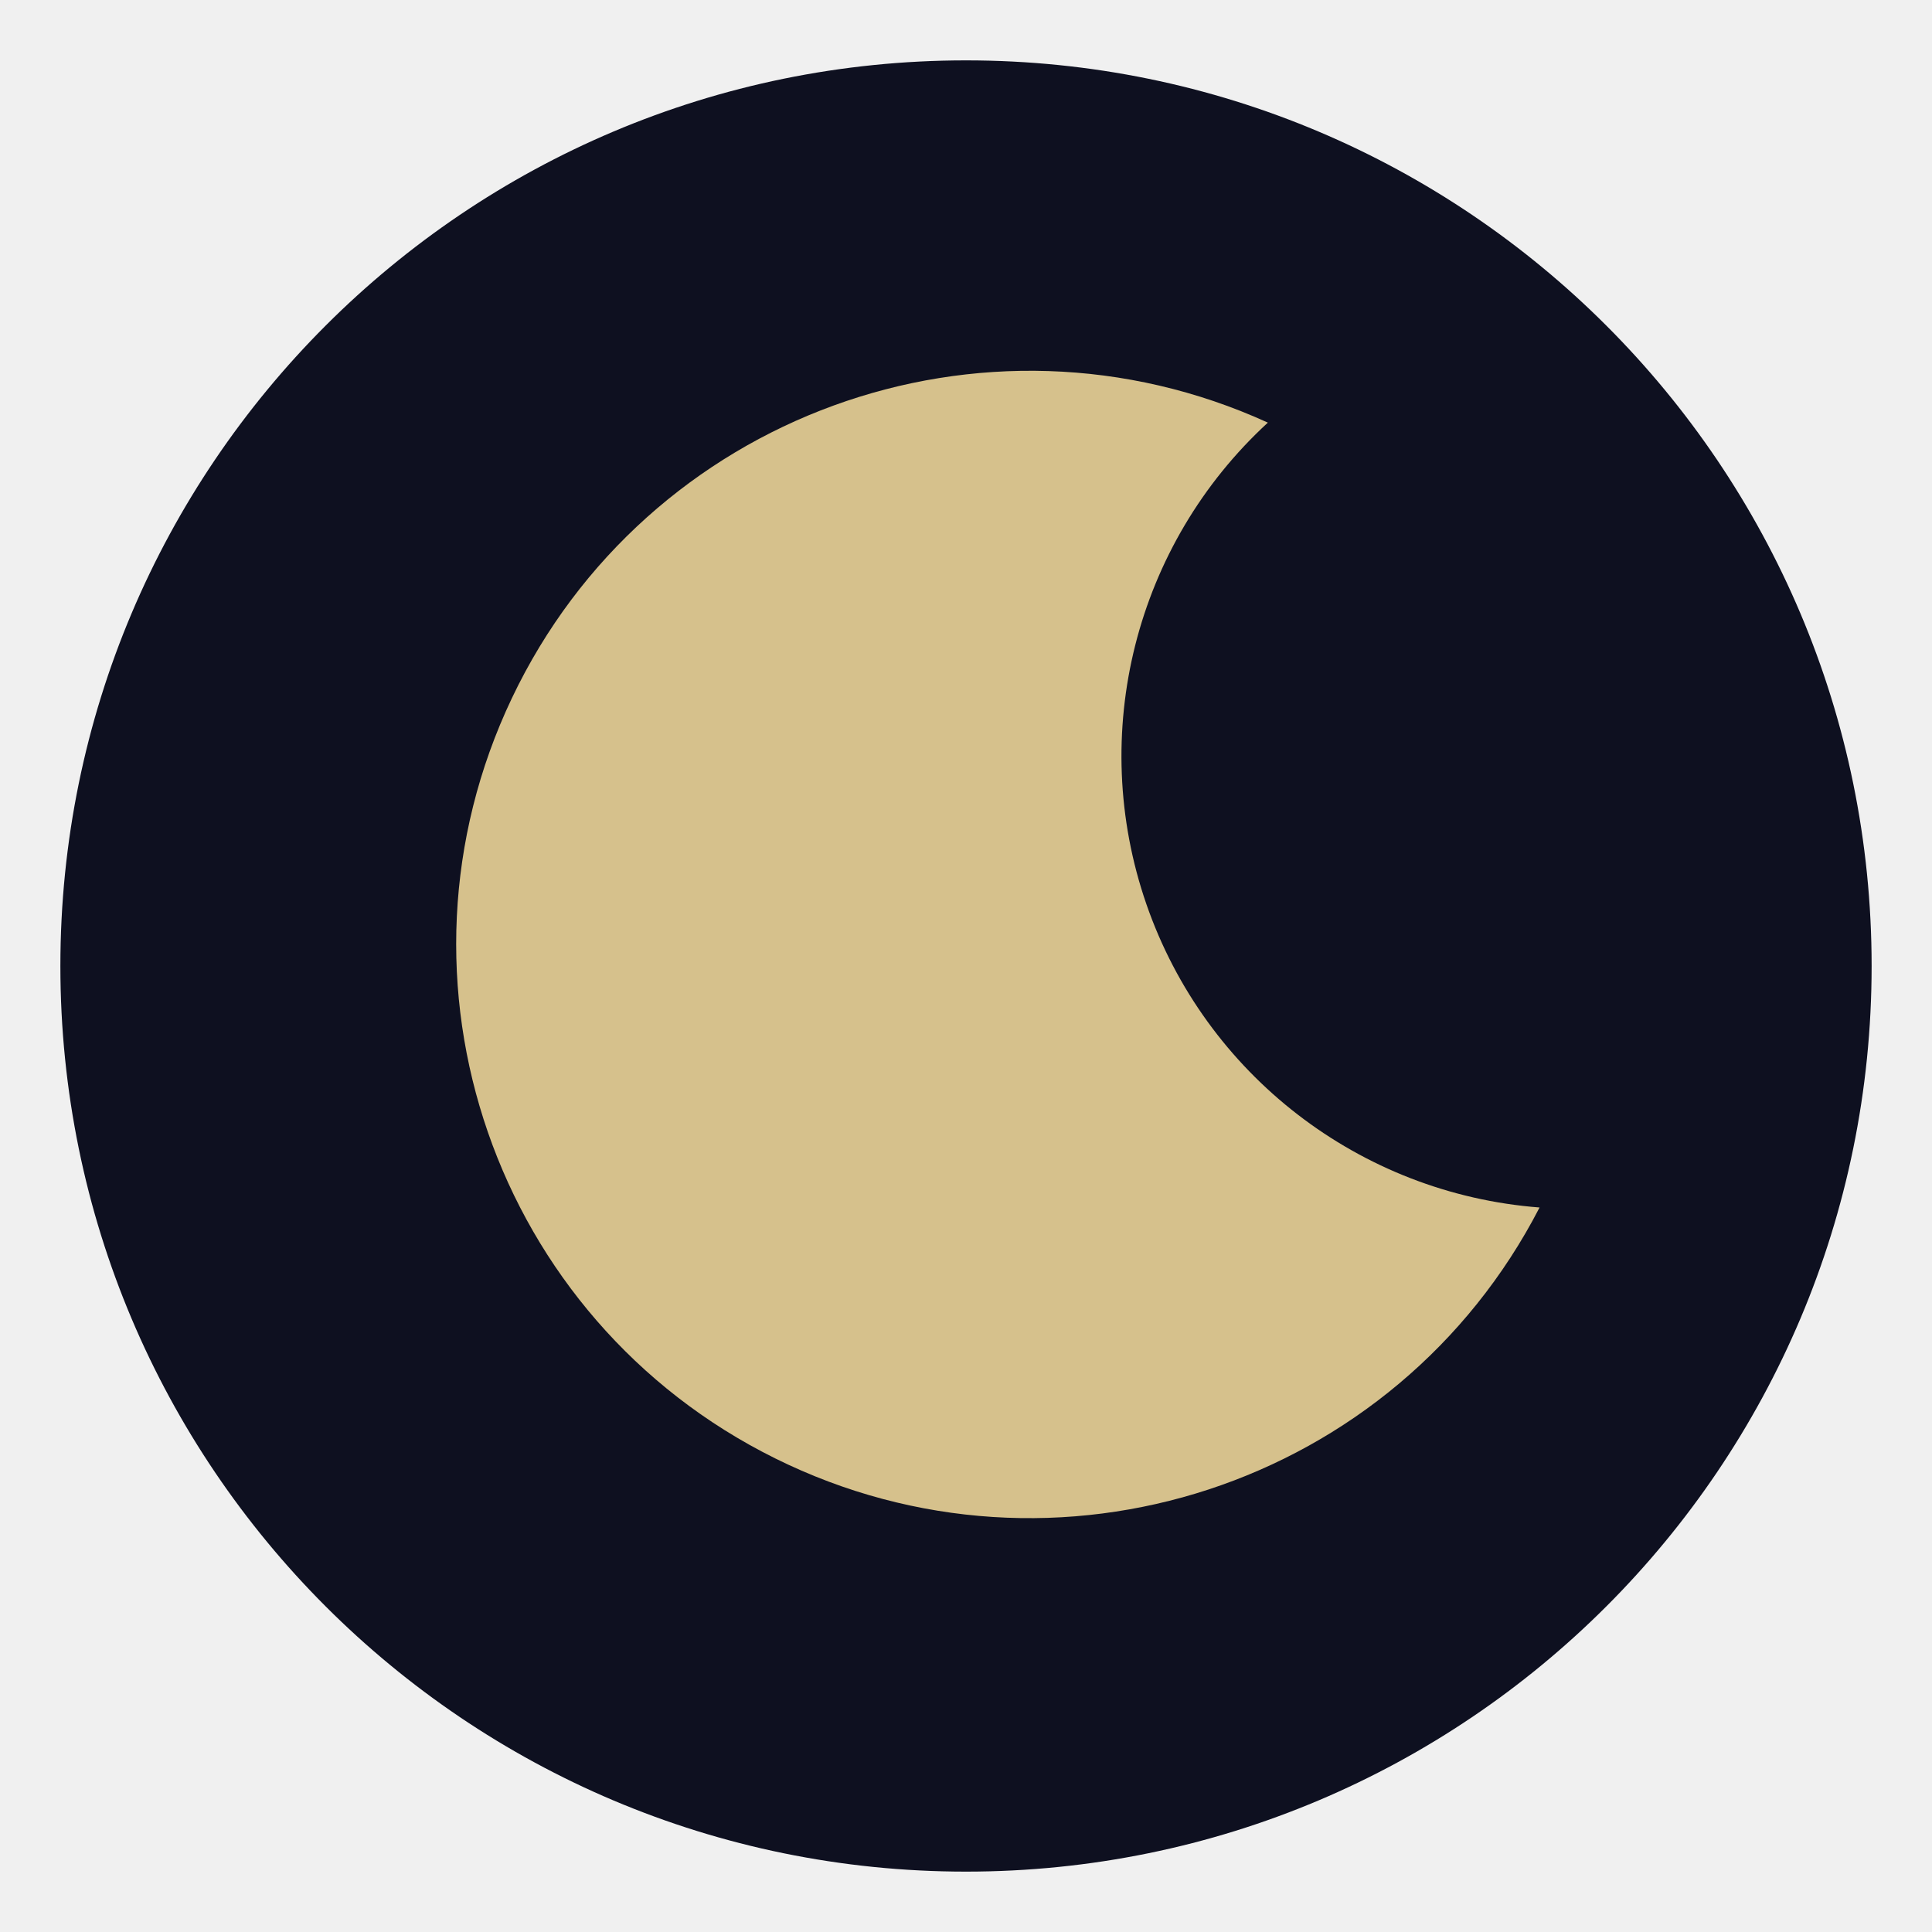
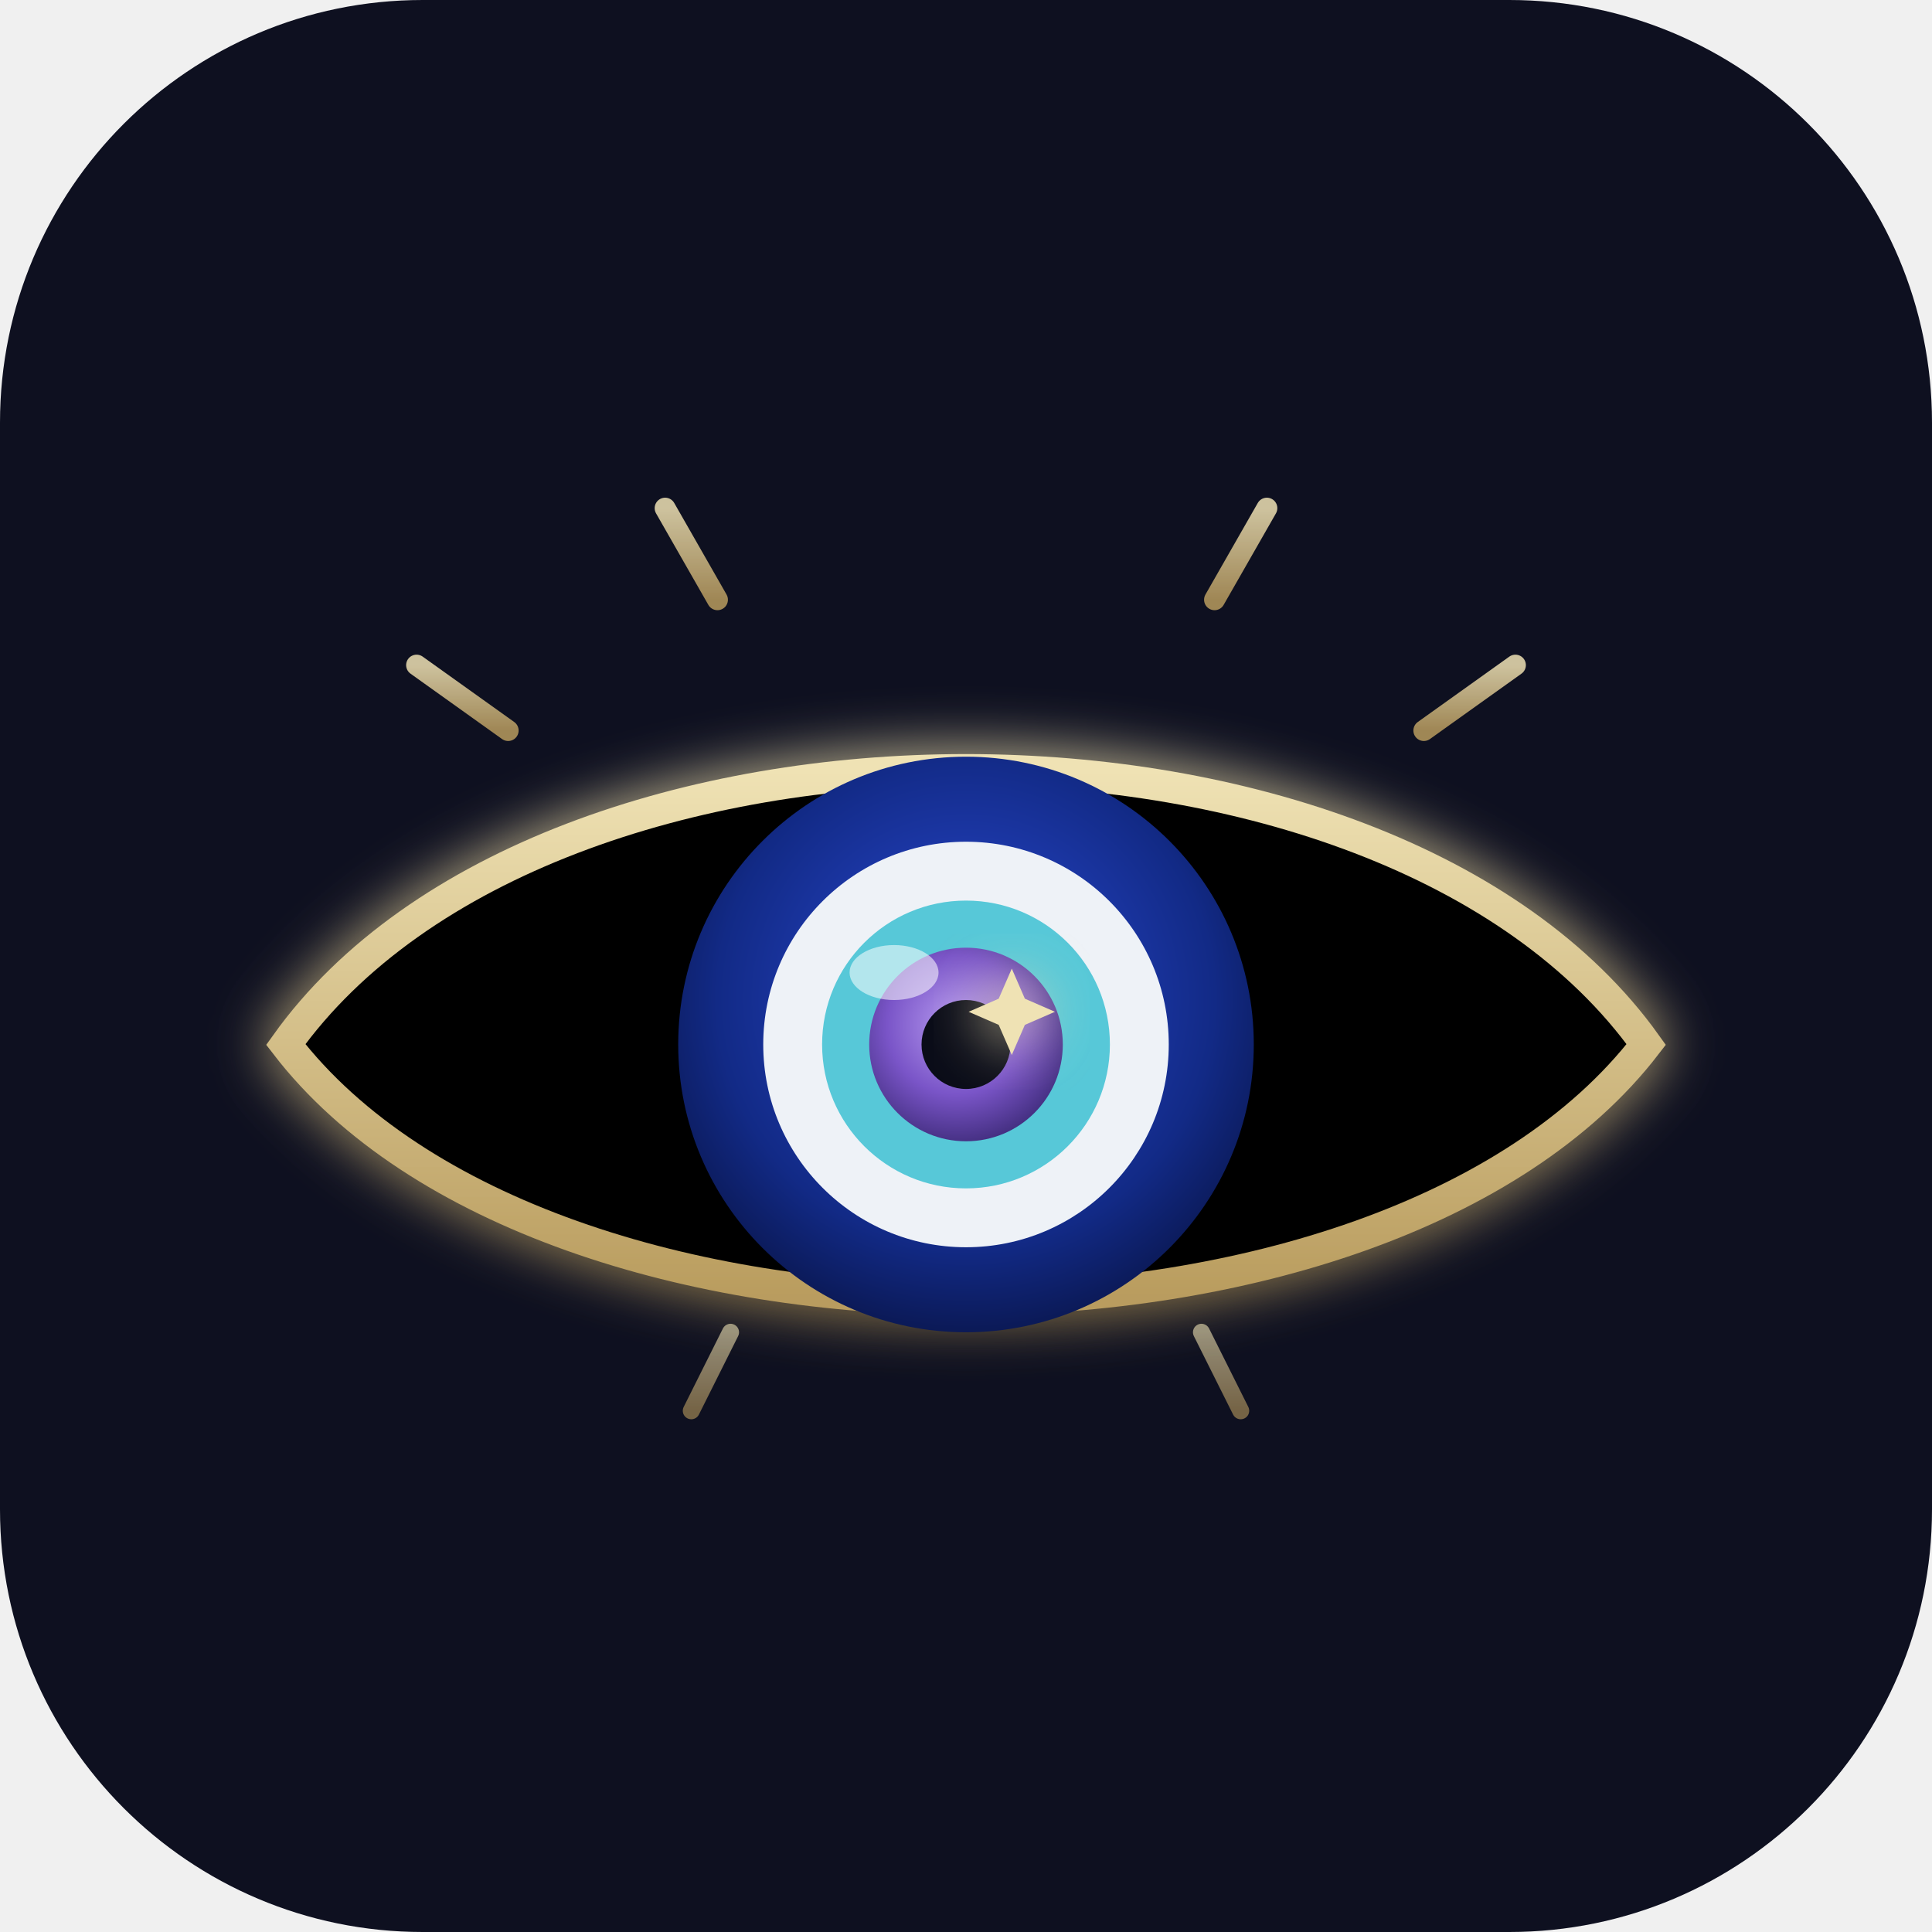
- <svg xmlns="http://www.w3.org/2000/svg" viewBox="0 0 32 32" role="img" aria-label="Zodi Animal moon mark">
-   <circle cx="16" cy="16" r="15" fill="#0e1020" />
-   <path d="M21 7a9.5 9.5 0 1 0 4.5 13A7.5 7.5 0 0 1 21 7z" fill="#d6c18c" />
+ <svg xmlns="http://www.w3.org/2000/svg" viewBox="0 0 64 64" role="img" aria-label="Zodi Animal third eye mark">
+   <rect width="64" height="64" rx="14" fill="#0e1020" />
+   <svg x="6" y="13.8" width="52" height="36.4" viewBox="0 0 120 84">
+     <defs>
+       <radialGradient id="ze-cobalt" cx="50%" cy="42%" r="60%">
+         <stop offset="0%" stop-color="#2b4bd8" />
+         <stop offset="72%" stop-color="#122a86" />
+         <stop offset="100%" stop-color="#0a1750" />
+       </radialGradient>
+       <radialGradient id="ze-iris" cx="45%" cy="40%" r="65%">
+         <stop offset="0%" stop-color="#b79bf0" />
+         <stop offset="55%" stop-color="#7a55c8" />
+         <stop offset="100%" stop-color="#3d2a78" />
+       </radialGradient>
+       <linearGradient id="ze-lid" x1="0" y1="0" x2="0" y2="1">
+         <stop offset="0%" stop-color="#efe2b4" />
+         <stop offset="100%" stop-color="#b99c5e" />
+       </linearGradient>
+       <filter id="ze-glow" x="-40%" y="-40%" width="180%" height="180%">
+         <feGaussianBlur stdDeviation="2.2" result="b" />
+         <feMerge>
+           <feMergeNode in="b" />
+           <feMergeNode in="SourceGraphic" />
+         </feMerge>
+       </filter>
+     </defs>
+     <g stroke="url(#ze-lid)" stroke-width="1.6" stroke-linecap="round" opacity=".85">
+       <line x1="60" y1="10" x2="60" y2="2" />
+       <line x1="41" y1="14" x2="37" y2="7" />
+       <line x1="79" y1="14" x2="83" y2="7" />
+       <line x1="25" y1="24" x2="18" y2="19" />
+       <line x1="95" y1="24" x2="102" y2="19" />
+     </g>
+     <path d="M8 48 C28 20, 92 20, 112 48 C92 74, 28 74, 8 48 Z" fill="oklch(0.16 0.03 275)" stroke="url(#ze-lid)" stroke-width="2.4" filter="url(#ze-glow)" />
+     <circle cx="60" cy="48" r="22" fill="url(#ze-cobalt)" />
+     <circle cx="60" cy="48" r="15.5" fill="#eef2f7" />
+     <circle cx="60" cy="48" r="11" fill="#57c8d8" />
+     <circle cx="60" cy="48" r="7.4" fill="url(#ze-iris)" />
+     <circle cx="60" cy="48" r="3.4" fill="#0a0c18" />
+     <path d="M63.5 42.2 l1 2.3 2.3 1 -2.3 1 -1 2.3 -1-2.3 -2.3-1 2.3-1 Z" fill="#efe2b4" filter="url(#ze-glow)" />
+     <ellipse cx="54.5" cy="42.5" rx="3.4" ry="2.1" fill="#ffffff" opacity=".55" />
+     <g stroke="url(#ze-lid)" stroke-width="1.3" stroke-linecap="round" opacity=".6">
+       <line x1="42" y1="70" x2="39" y2="76" />
+       <line x1="60" y1="73" x2="60" y2="80" />
+       <line x1="78" y1="70" x2="81" y2="76" />
+     </g>
+   </svg>
</svg>
